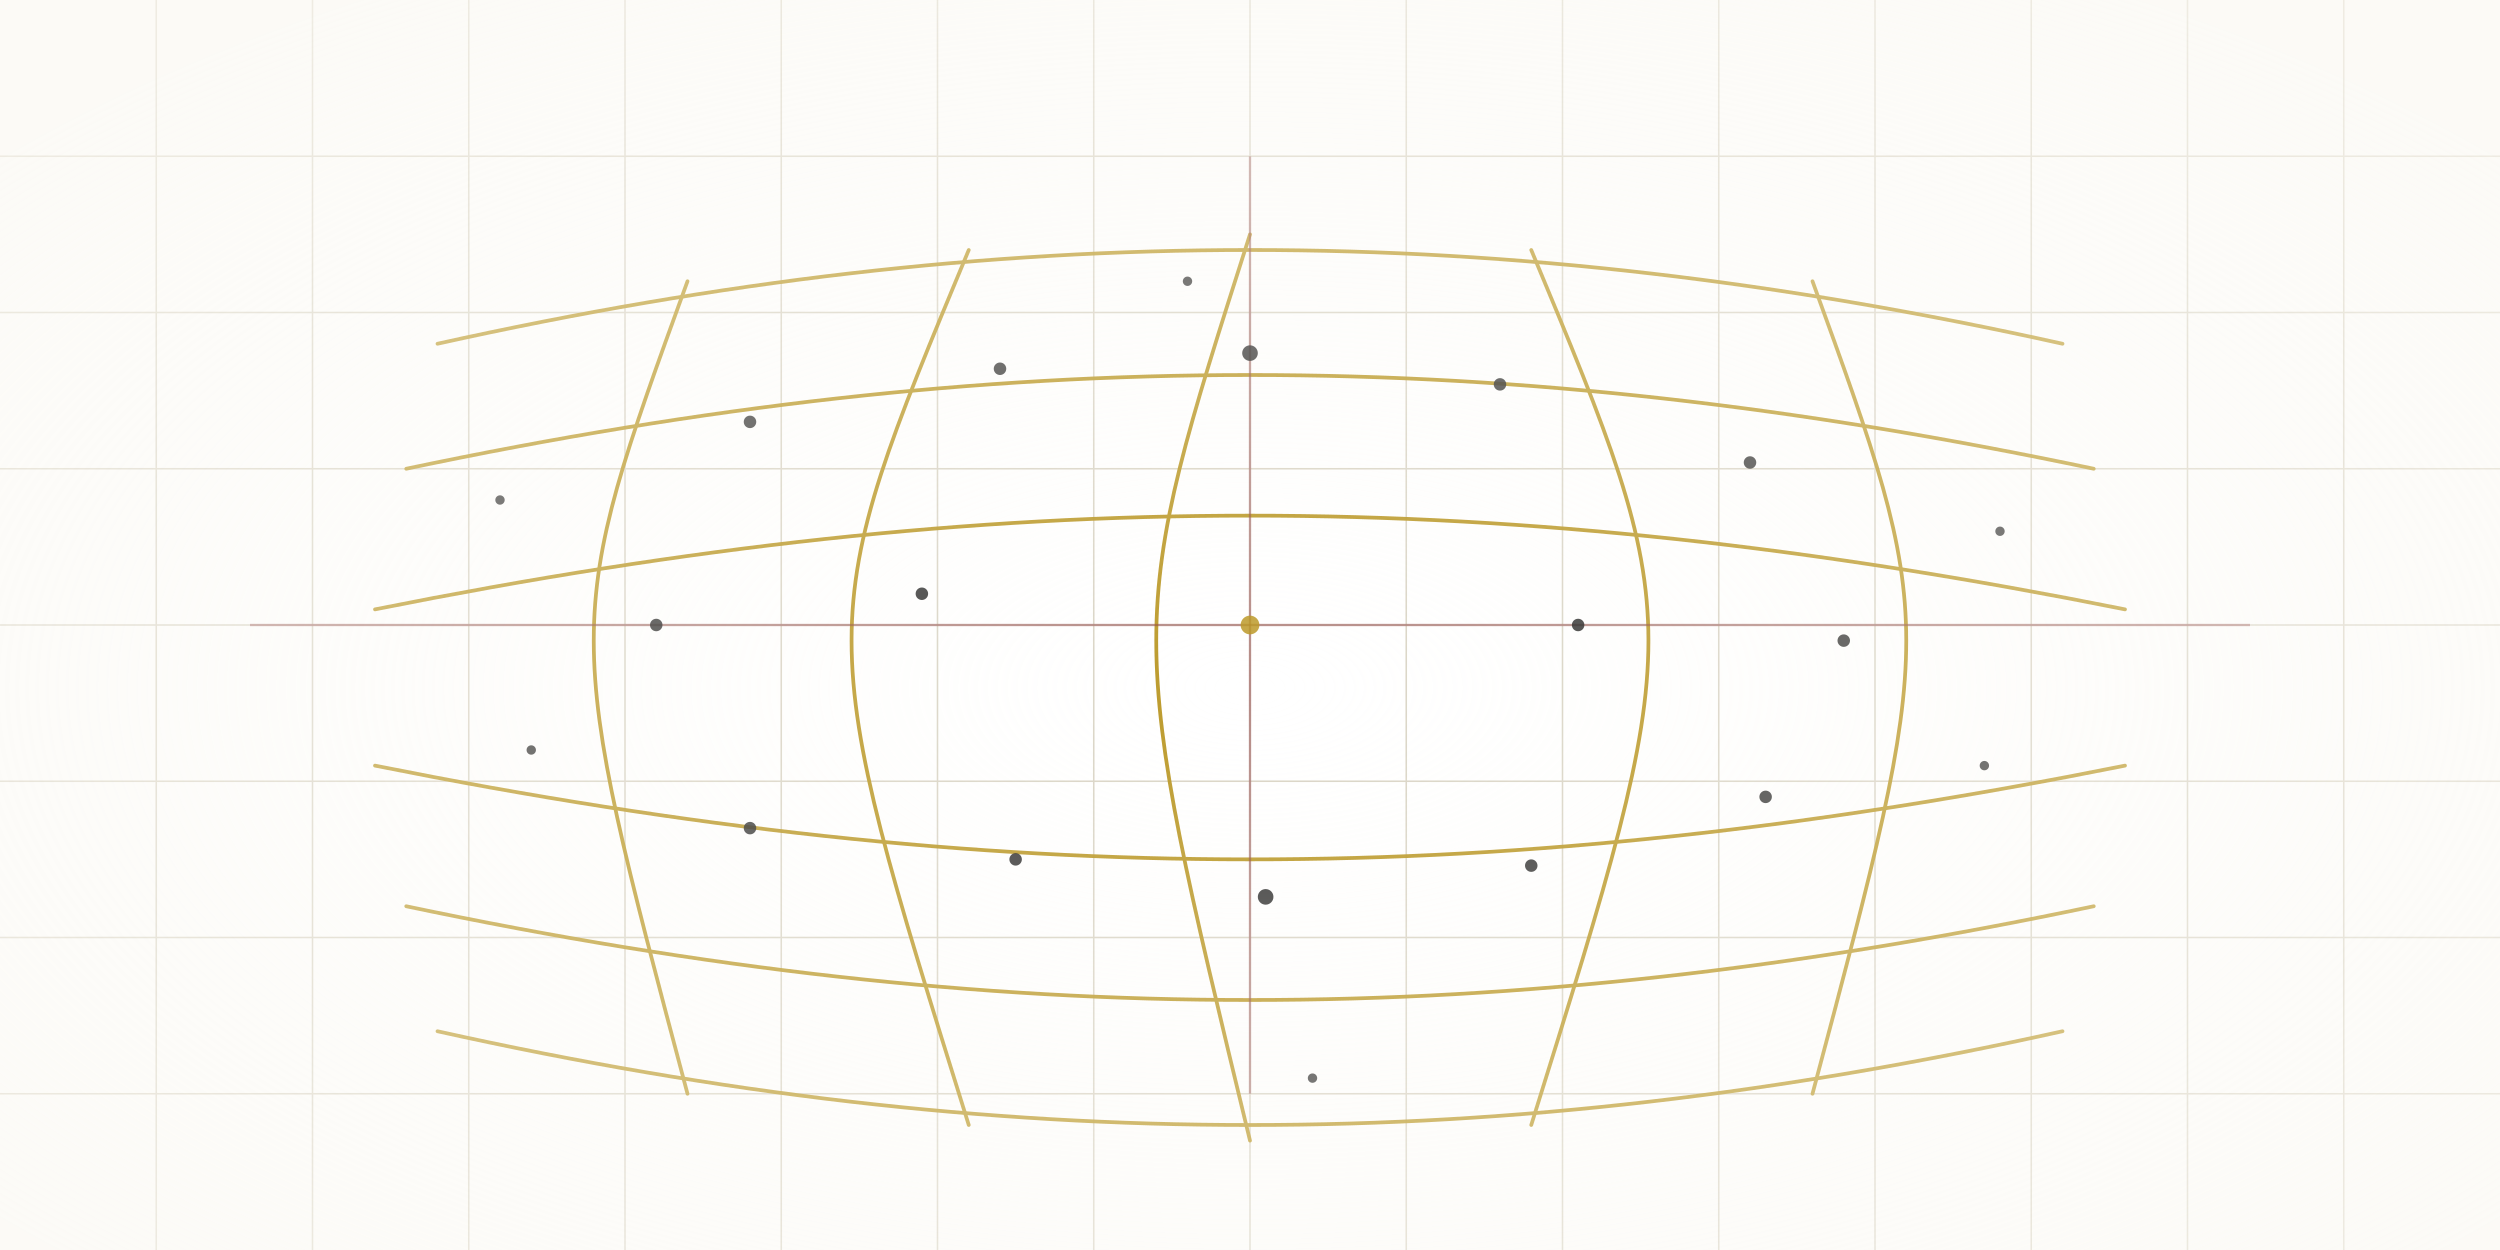
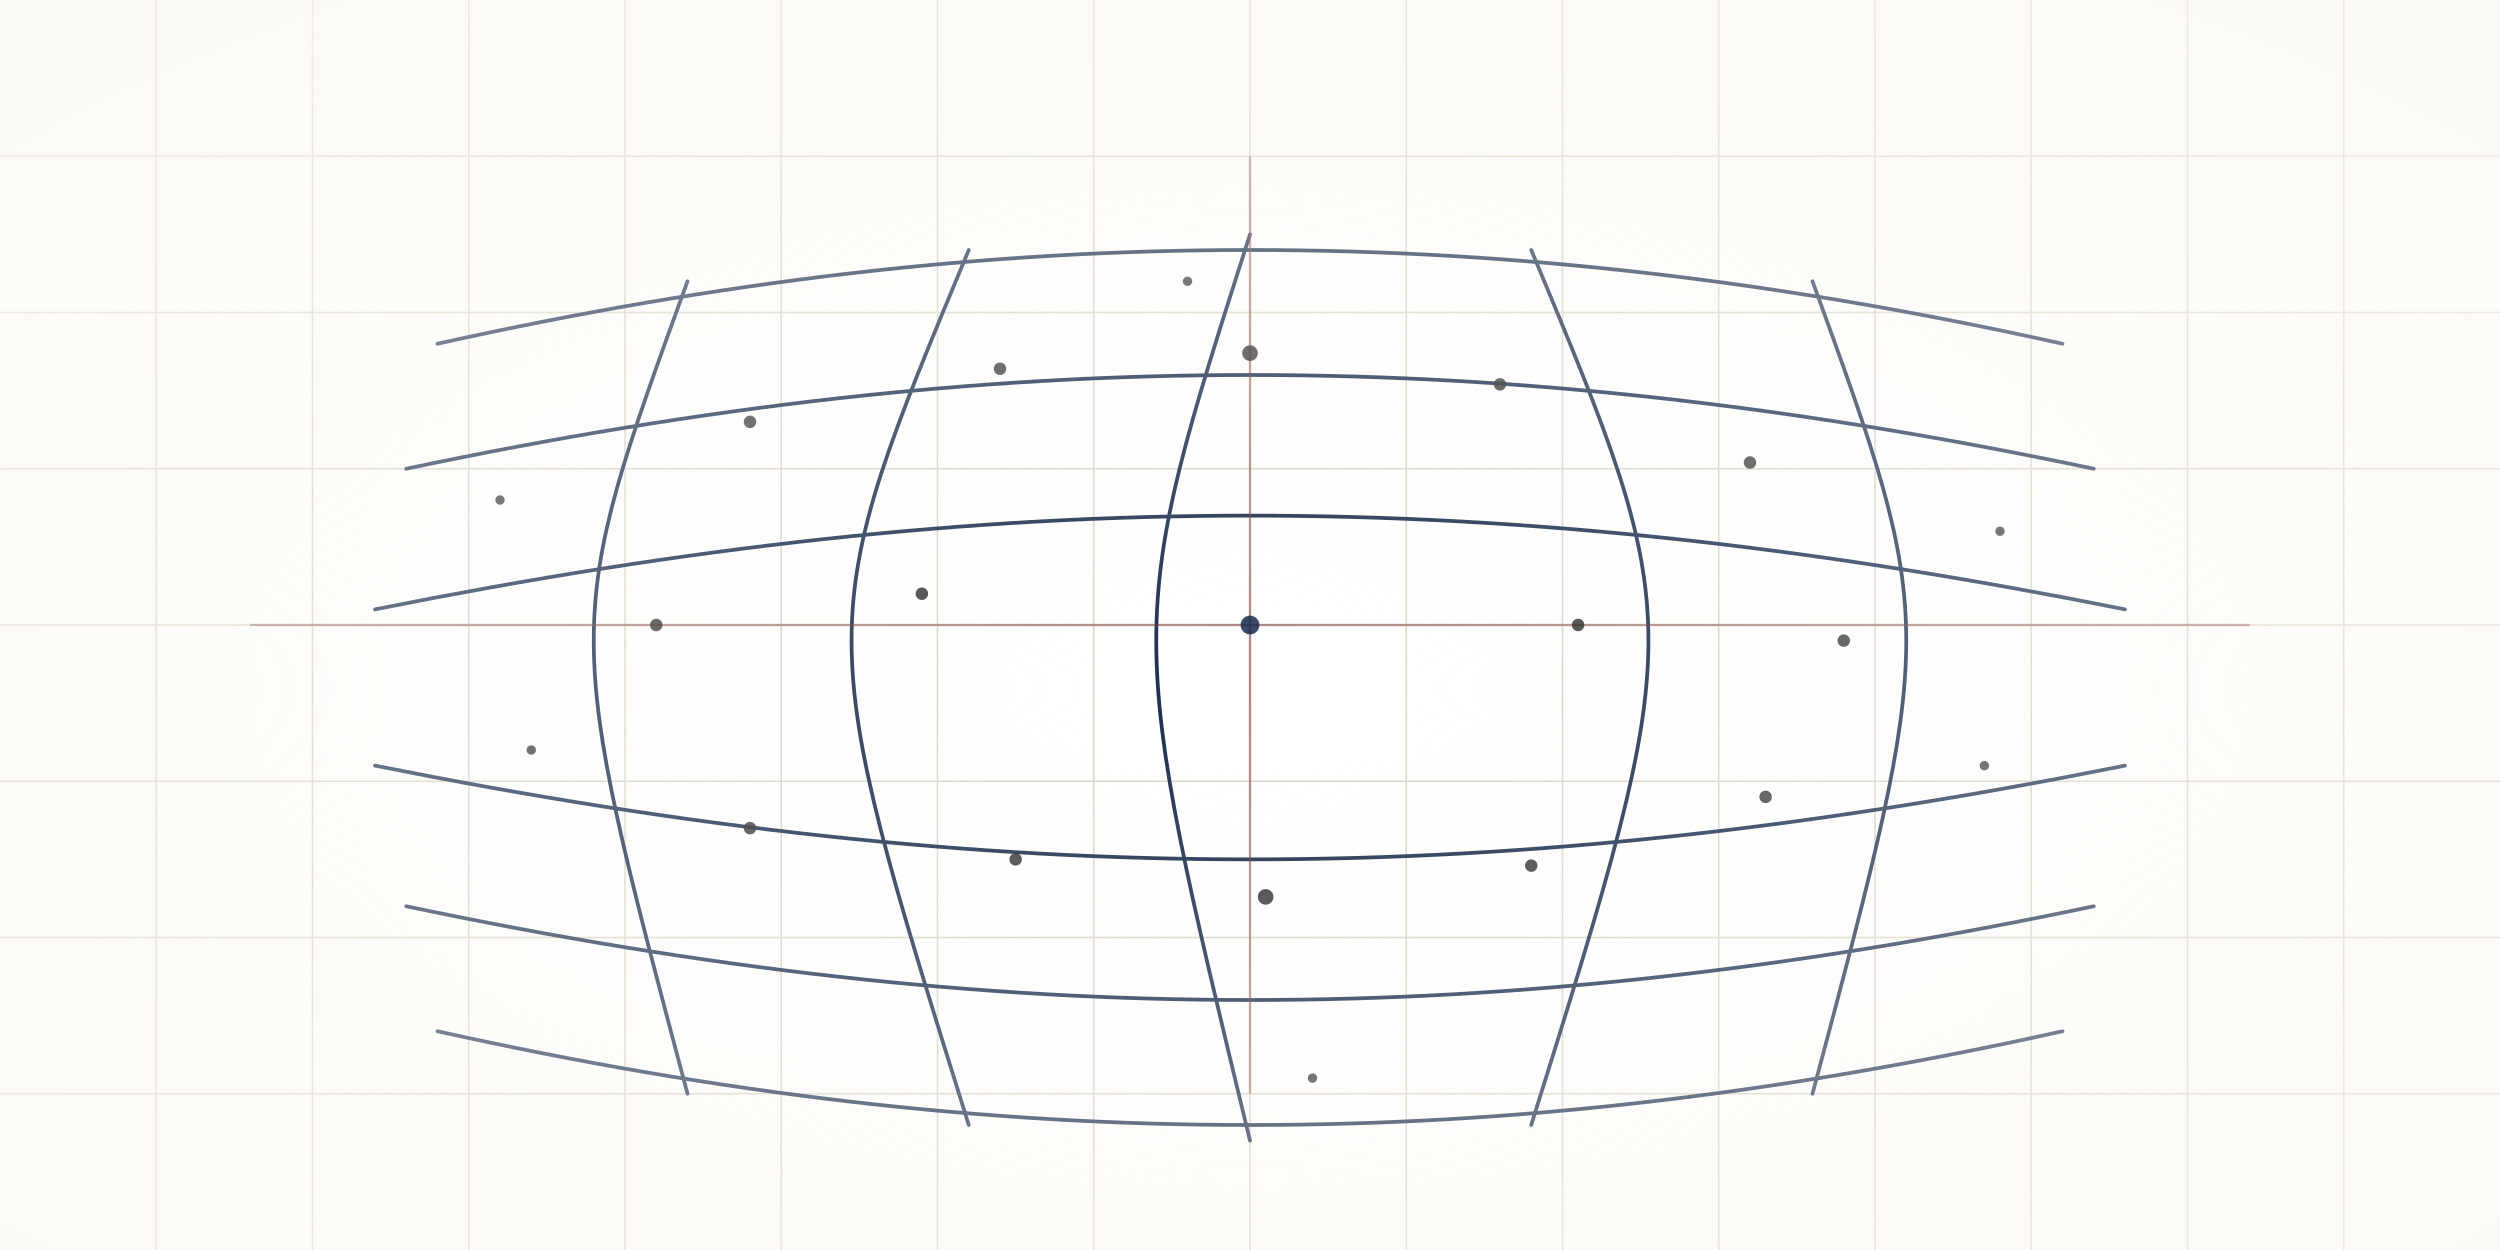
<svg xmlns="http://www.w3.org/2000/svg" viewBox="0 0 800 400" fill="none">
  <defs>
    <radialGradient id="vignette" cx="50%" cy="55%" r="65%">
      <stop offset="0%" stop-color="#faf8f2" stop-opacity="0" />
      <stop offset="100%" stop-color="#faf8f2" stop-opacity="0.65" />
    </radialGradient>
  </defs>
  <g stroke="#d9d4c5" stroke-width="0.5">
    <path d="M 0 50 H 800 M 0 100 H 800 M 0 150 H 800 M 0 200 H 800 M 0 250 H 800 M 0 300 H 800 M 0 350 H 800" />
    <path d="M 50 0 V 400 M 100 0 V 400 M 150 0 V 400 M 200 0 V 400 M 250 0 V 400 M 300 0 V 400 M 350 0 V 400 M 400 0 V 400 M 450 0 V 400 M 500 0 V 400 M 550 0 V 400 M 600 0 V 400 M 650 0 V 400 M 700 0 V 400 M 750 0 V 400" />
  </g>
-   <g stroke="#b8941e" stroke-width="1.2" fill="none" stroke-linecap="round" opacity="0.95">
+   <g stroke="#0a1f44" stroke-width="1.2" fill="none" stroke-linecap="round" opacity="0.95">
    <path d="M 140 110 C 320 70, 480 70, 660 110" />
    <path d="M 130 150 C 320 110, 480 110, 670 150" />
    <path d="M 120 195 C 320 155, 480 155, 680 195" />
    <path d="M 120 245 C 320 285, 480 285, 680 245" />
    <path d="M 130 290 C 320 330, 480 330, 670 290" />
    <path d="M 140 330 C 320 370, 480 370, 660 330" />
    <path d="M 220 90 C 180 200, 180 200, 220 350" />
    <path d="M 310 80 C 260 200, 260 200, 310 360" />
    <path d="M 400 75 C 360 200, 360 200, 400 365" />
    <path d="M 490 80 C 540 200, 540 200, 490 360" />
    <path d="M 580 90 C 620 200, 620 200, 580 350" />
  </g>
-   <g stroke="#8b3a3a" stroke-width="0.75" stroke-opacity="0.5">
+   <g stroke="#7a2e2e" stroke-width="0.75" stroke-opacity="0.5">
    <line x1="80" y1="200" x2="720" y2="200" />
    <line x1="400" y1="50" x2="400" y2="350" />
  </g>
  <g fill="#1a1a1a" opacity="0.85">
    <circle cx="240" cy="135" r="2" />
    <circle cx="320" cy="118" r="2" />
    <circle cx="400" cy="113" r="2.5" />
    <circle cx="480" cy="123" r="2" />
    <circle cx="560" cy="148" r="2" />
    <circle cx="210" cy="200" r="2" />
    <circle cx="295" cy="190" r="2" />
-     <circle cx="400" cy="200" r="3" fill="#b8941e" />
+     <circle cx="400" cy="200" r="3" fill="#0a1f44" />
    <circle cx="505" cy="200" r="2" />
    <circle cx="590" cy="205" r="2" />
    <circle cx="240" cy="265" r="2" />
    <circle cx="325" cy="275" r="2" />
    <circle cx="405" cy="287" r="2.5" />
    <circle cx="490" cy="277" r="2" />
    <circle cx="565" cy="255" r="2" />
    <circle cx="160" cy="160" r="1.5" />
    <circle cx="640" cy="170" r="1.5" />
    <circle cx="170" cy="240" r="1.5" />
    <circle cx="635" cy="245" r="1.5" />
    <circle cx="380" cy="90" r="1.5" />
    <circle cx="420" cy="345" r="1.5" />
  </g>
  <rect width="800" height="400" fill="url(#vignette)" />
</svg>
